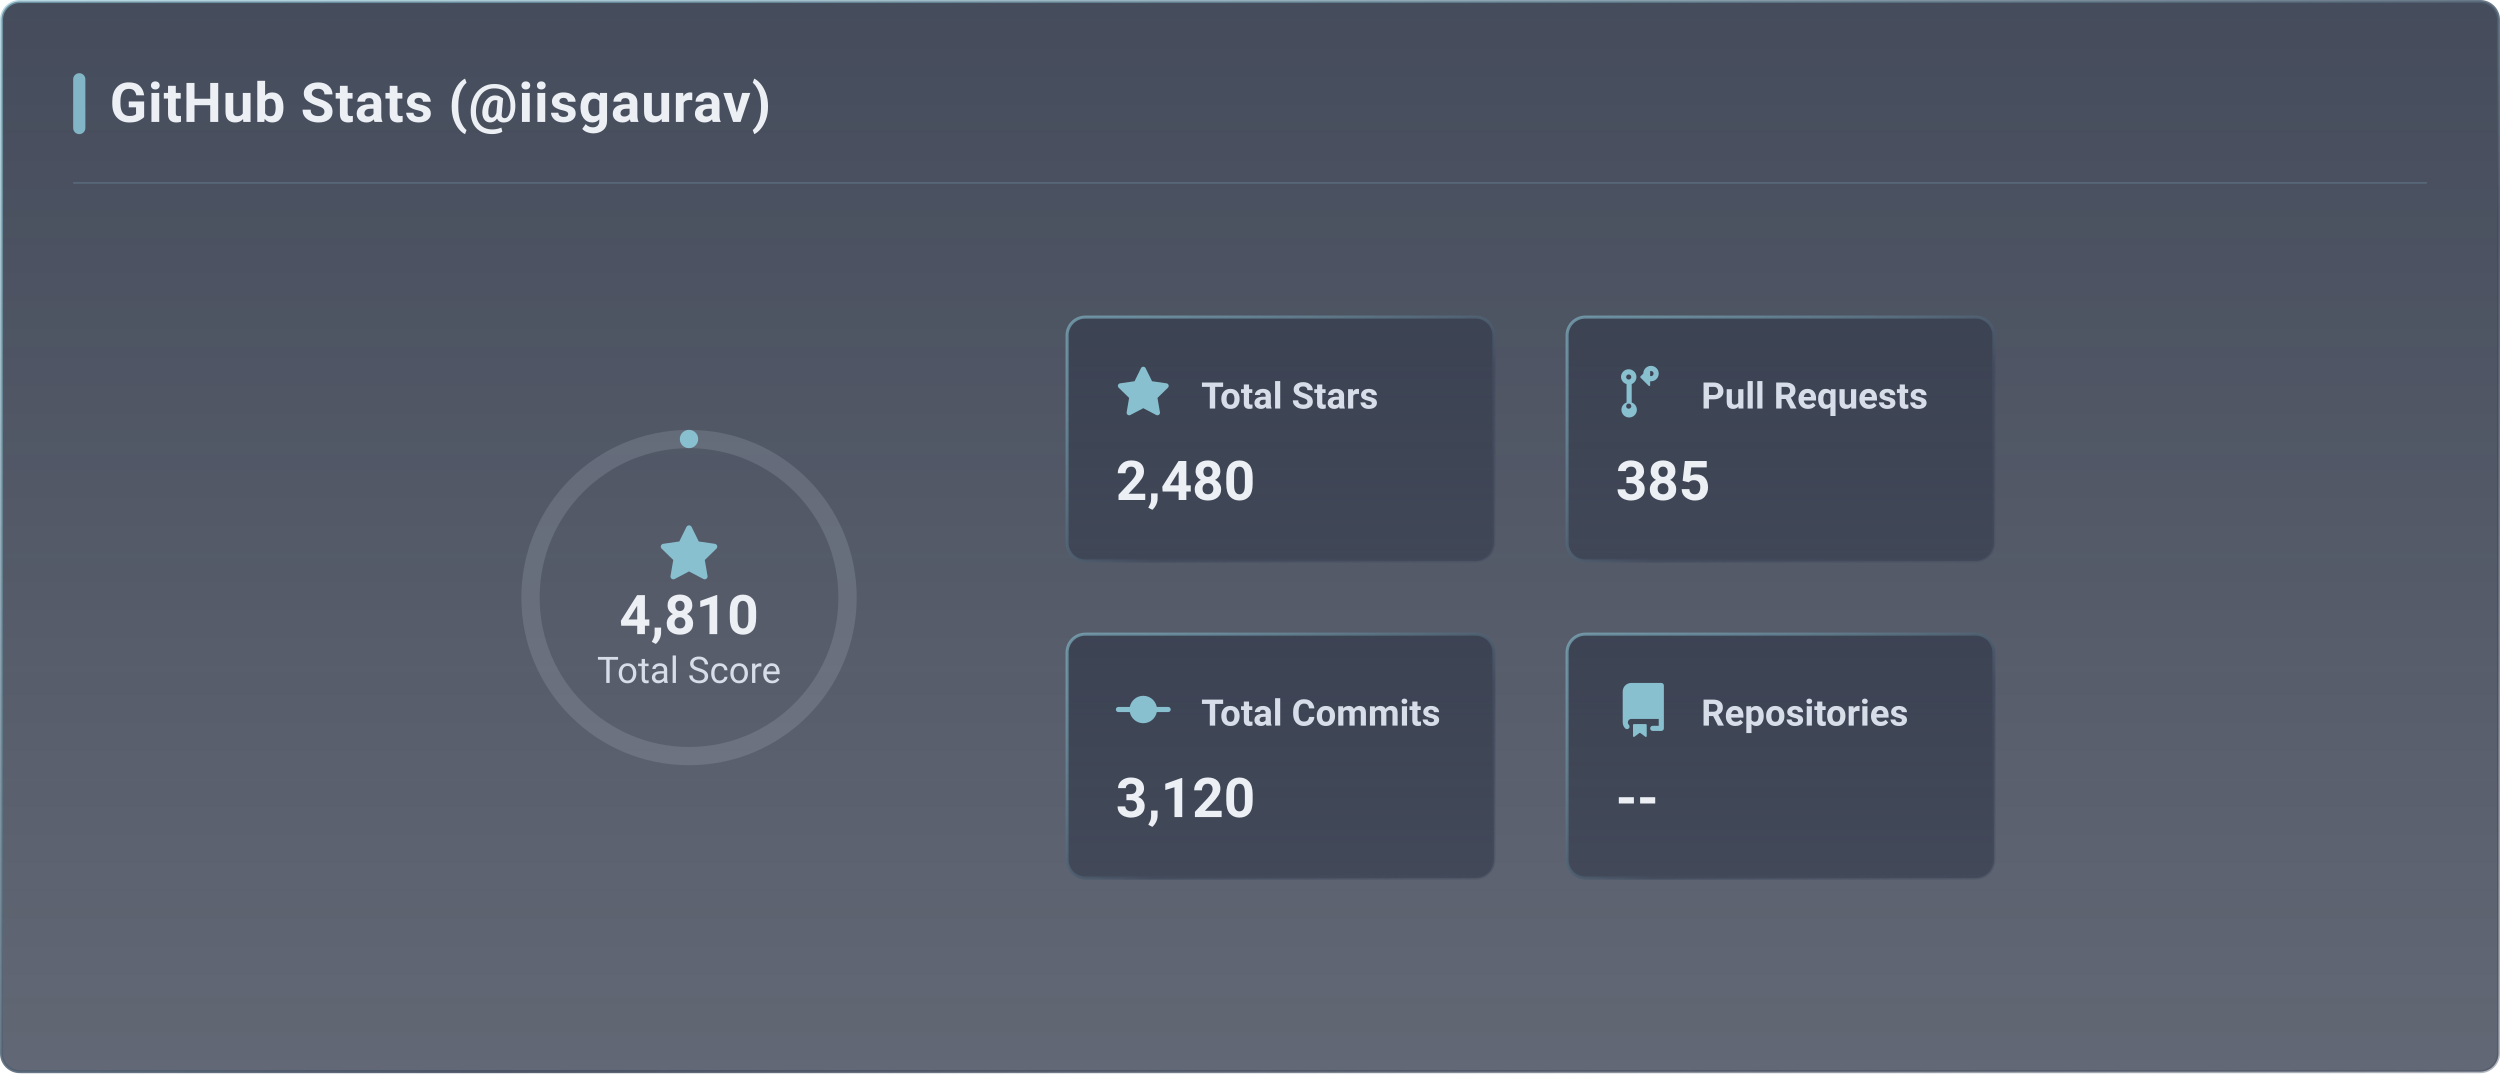
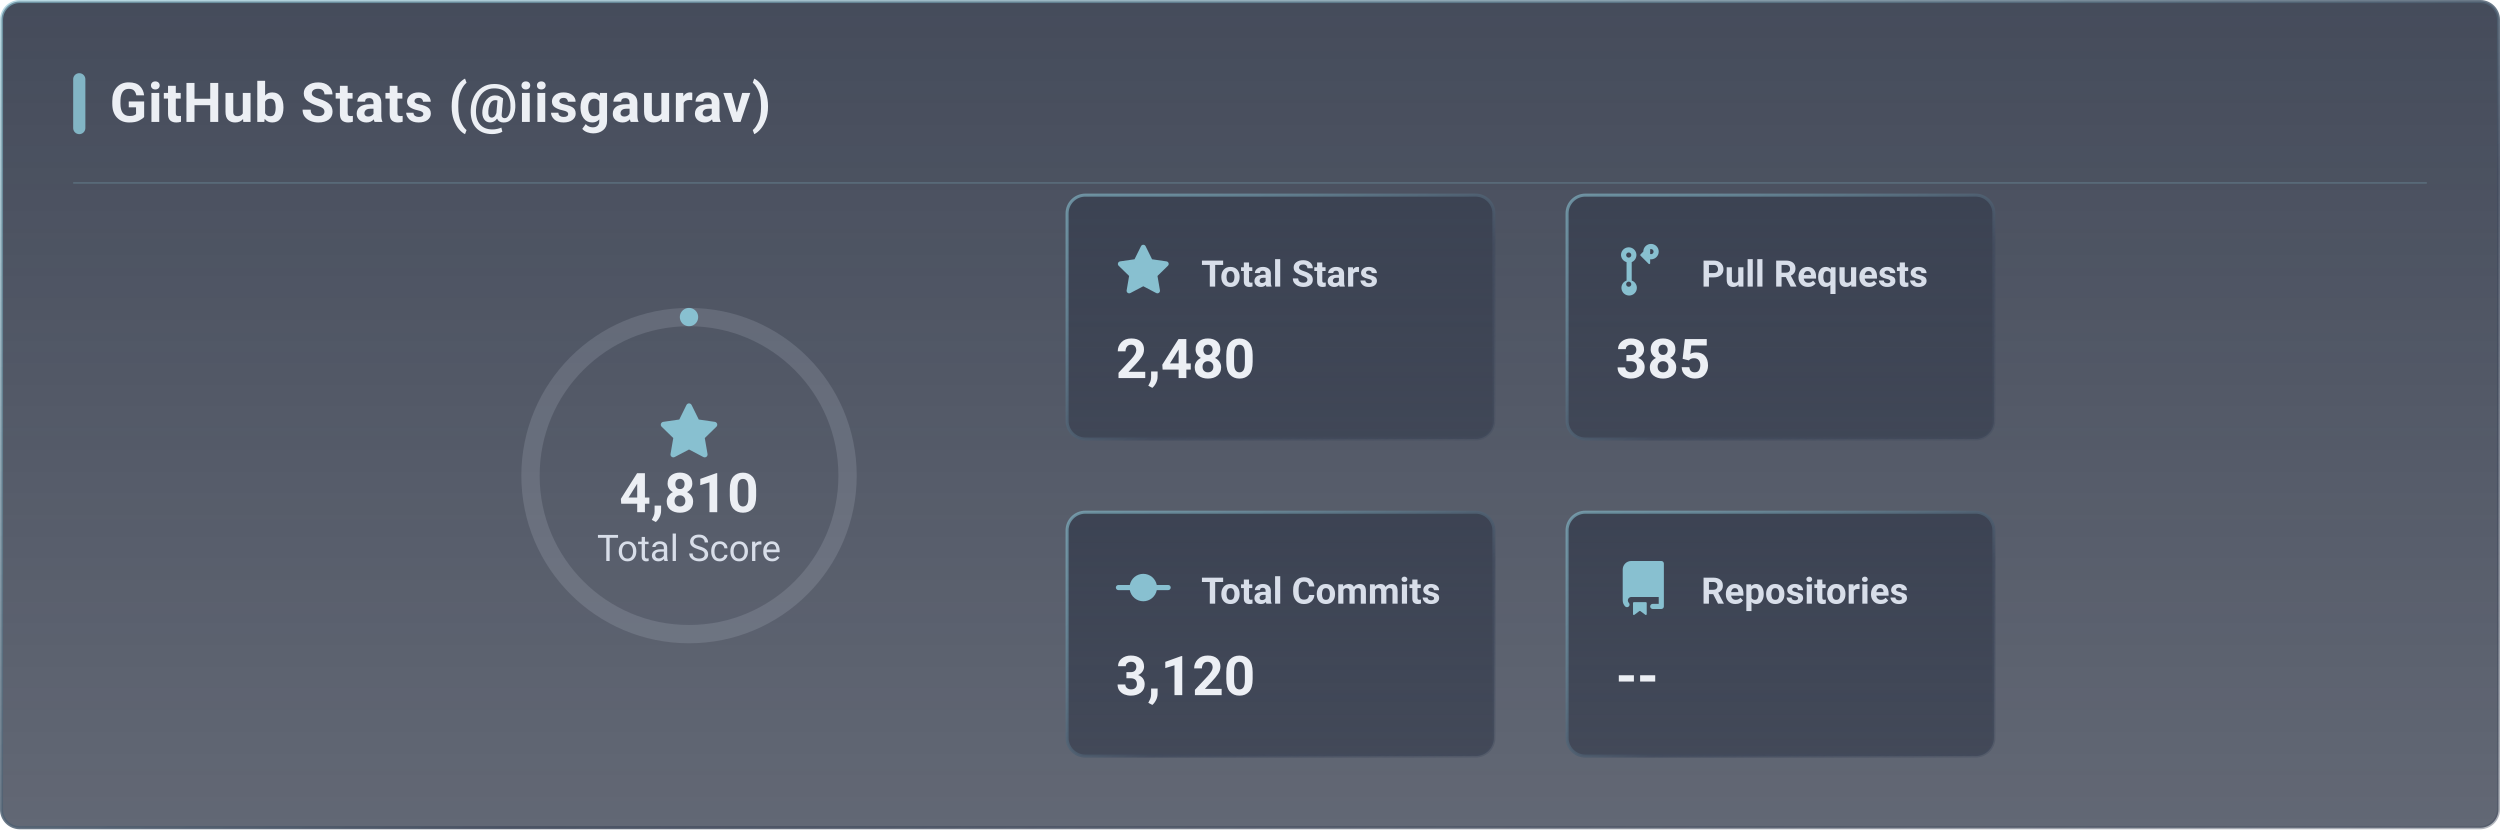
- <svg xmlns="http://www.w3.org/2000/svg" width="820" height="352" viewBox="0 0 820 352" role="img">
+ <svg xmlns="http://www.w3.org/2000/svg" width="820" height="272" viewBox="0 0 820 272" role="img">
  <defs>
    <linearGradient id="pf-progress-grad" x1="0%" y1="0%" x2="100%" y2="0%">
      <stop offset="0%" stop-color="#88C0D0" stop-opacity="0.75" />
      <stop offset="70%" stop-color="#88C0D0" />
      <stop offset="100%" stop-color="#B48EAD" stop-opacity="0.9" />
    </linearGradient>
    <linearGradient id="pf-card-border" x1="0%" y1="0%" x2="100%" y2="100%">
      <stop offset="0%" stop-color="#88C0D0" stop-opacity="0.6" />
      <stop offset="60%" stop-color="#434C5E" stop-opacity="0.9" />
      <stop offset="100%" stop-color="#434C5E" stop-opacity="0.4" />
    </linearGradient>
    <linearGradient id="pf-card-bg" x1="0%" y1="0%" x2="0%" y2="100%">
      <stop offset="0%" stop-color="#3B4252" stop-opacity="0.95" />
      <stop offset="100%" stop-color="#3B4252" stop-opacity="0.8" />
    </linearGradient>
    <linearGradient id="pf-card-gradient" x1="0%" y1="0%" x2="100%" y2="0%">
      <stop offset="0%" stop-color="#3b0918" />
      <stop offset="50%" stop-color="#1e1333" />
      <stop offset="100%" stop-color="#091629" />
    </linearGradient>
    <linearGradient id="pf-track-bg" x1="0%" y1="0%" x2="100%" y2="0%">
      <stop offset="0%" stop-color="#D8DEE9" stop-opacity="0.15" />
      <stop offset="100%" stop-color="#D8DEE9" stop-opacity="0.08" />
    </linearGradient>
    <linearGradient id="pf-badge-0" x1="0%" y1="0%" x2="100%" y2="100%">
      <stop offset="0%" stop-color="#3B82F6" stop-opacity="0.25" />
      <stop offset="100%" stop-color="#3B82F6" stop-opacity="0.1" />
    </linearGradient>
    <linearGradient id="pf-badge-1" x1="0%" y1="0%" x2="100%" y2="100%">
      <stop offset="0%" stop-color="#10B981" stop-opacity="0.25" />
      <stop offset="100%" stop-color="#10B981" stop-opacity="0.1" />
    </linearGradient>
    <linearGradient id="pf-badge-2" x1="0%" y1="0%" x2="100%" y2="100%">
      <stop offset="0%" stop-color="#8B5CF6" stop-opacity="0.25" />
      <stop offset="100%" stop-color="#8B5CF6" stop-opacity="0.1" />
    </linearGradient>
    <linearGradient id="pf-badge-3" x1="0%" y1="0%" x2="100%" y2="100%">
      <stop offset="0%" stop-color="#F59E0B" stop-opacity="0.25" />
      <stop offset="100%" stop-color="#F59E0B" stop-opacity="0.1" />
    </linearGradient>
    <linearGradient id="pf-badge-4" x1="0%" y1="0%" x2="100%" y2="100%">
      <stop offset="0%" stop-color="#EF4444" stop-opacity="0.25" />
      <stop offset="100%" stop-color="#EF4444" stop-opacity="0.1" />
    </linearGradient>
    <linearGradient id="pf-badge-5" x1="0%" y1="0%" x2="100%" y2="100%">
      <stop offset="0%" stop-color="#06B6D4" stop-opacity="0.25" />
      <stop offset="100%" stop-color="#06B6D4" stop-opacity="0.1" />
    </linearGradient>
    <linearGradient id="pf-badge-6" x1="0%" y1="0%" x2="100%" y2="100%">
      <stop offset="0%" stop-color="#EC4899" stop-opacity="0.25" />
      <stop offset="100%" stop-color="#EC4899" stop-opacity="0.1" />
    </linearGradient>
    <linearGradient id="pf-badge-7" x1="0%" y1="0%" x2="100%" y2="100%">
      <stop offset="0%" stop-color="#84CC16" stop-opacity="0.25" />
      <stop offset="100%" stop-color="#84CC16" stop-opacity="0.1" />
    </linearGradient>
  </defs>
-   <svg x="0" y="0" width="820" height="352" viewBox="0 0 820 352" fill="none" role="group">
-     <rect x="0.5" y="0.5" width="819" height="351" fill="url(#pf-card-bg)" stroke="url(#pf-card-border)" stroke-width="1" rx="6" />
+   <svg x="0" y="0" width="820" height="272" viewBox="0 0 820 272" fill="none" role="group">
+     <rect x="0.5" y="0.5" width="819" height="271" fill="url(#pf-card-bg)" stroke="url(#pf-card-border)" stroke-width="1" rx="6" />
    <rect x="24" y="24" width="4" height="20" rx="2" fill="#88C0D0" opacity="0.9" />
    <text x="36" y="40" font-family="system-ui, -apple-system, BlinkMacSystemFont, 'Segoe UI', Roboto, Helvetica, Arial, sans-serif" font-size="18" font-weight="700" fill="#ECEFF4" letter-spacing="0.3">GitHub Stats (@iisgaurav)</text>
    <line x1="24" y1="60" x2="796" y2="60" stroke="#88C0D0" stroke-width="0.5" stroke-opacity="0.25" />
    <g>
-       <circle cx="226.0" cy="196.0" r="52.0" fill="none" stroke="#D8DEE9" stroke-width="6" stroke-opacity="0.15" />
-       <circle cx="226.0" cy="196.0" r="52.0" fill="none" stroke="#88C0D0" stroke-width="6" stroke-dasharray="326.725" stroke-dashoffset="326.725" transform="rotate(-90 226.0 196.0)" stroke-linecap="round">
+       <circle cx="226.0" cy="156.0" r="52.0" fill="none" stroke="#D8DEE9" stroke-width="6" stroke-opacity="0.15" />
+       <circle cx="226.0" cy="156.0" r="52.0" fill="none" stroke="#88C0D0" stroke-width="6" stroke-dasharray="326.725" stroke-dashoffset="326.725" transform="rotate(-90 226.0 156.0)" stroke-linecap="round">
        <animate attributeName="stroke-dashoffset" from="326.725" to="0.0" dur="1s" fill="freeze" calcMode="spline" keySplines="0.4 0 0.2 1" />
      </circle>
-       <svg x="216.0" y="172.0" width="20" height="20" viewBox="0 0 16 16" fill="#88C0D0">
+       <svg x="216.0" y="132.0" width="20" height="20" viewBox="0 0 16 16" fill="#88C0D0">
        <path d="M8 .25a.75.75 0 01.673.418l1.882 3.815 4.21.612a.75.75 0 01.416 1.279l-3.046 2.97.719 4.192a.75.75 0 01-1.088.791L8 12.347l-3.766 1.98a.75.75 0 01-1.088-.79l.72-4.194L.818 6.374a.75.75 0 01.416-1.28l4.21-.611L7.327.668A.75.75 0 018 .25z" />
      </svg>
-       <text x="226.0" y="208.0" font-family="system-ui, -apple-system, BlinkMacSystemFont, 'Segoe UI', Roboto, Helvetica, Arial, sans-serif" font-size="18" font-weight="700" fill="#ECEFF4" text-anchor="middle">4,810</text>
-       <text x="226.0" y="224.0" font-family="system-ui, -apple-system, BlinkMacSystemFont, 'Segoe UI', Roboto, Helvetica, Arial, sans-serif" font-size="12" fill="#D8DEE9" text-anchor="middle">Total Score</text>
+       <text x="226.0" y="168.0" font-family="system-ui, -apple-system, BlinkMacSystemFont, 'Segoe UI', Roboto, Helvetica, Arial, sans-serif" font-size="18" font-weight="700" fill="#ECEFF4" text-anchor="middle">4,810</text>
+       <text x="226.0" y="184.0" font-family="system-ui, -apple-system, BlinkMacSystemFont, 'Segoe UI', Roboto, Helvetica, Arial, sans-serif" font-size="12" fill="#D8DEE9" text-anchor="middle">Total Score</text>
    </g>
    <g>
-       <rect x="350" y="104" width="140" height="80" fill="url(#pf-card-bg)" stroke="url(#pf-card-border)" stroke-width="1" rx="6" />
-       <svg x="366" y="120" width="18" height="18" viewBox="0 0 16 16" fill="#88C0D0">
+       <rect x="350" y="64" width="140" height="80" fill="url(#pf-card-bg)" stroke="url(#pf-card-border)" stroke-width="1" rx="6" />
+       <svg x="366" y="80" width="18" height="18" viewBox="0 0 16 16" fill="#88C0D0">
        <path d="M8 .25a.75.75 0 01.673.418l1.882 3.815 4.21.612a.75.75 0 01.416 1.279l-3.046 2.97.719 4.192a.75.75 0 01-1.088.791L8 12.347l-3.766 1.98a.75.75 0 01-1.088-.79l.72-4.194L.818 6.374a.75.75 0 01.416-1.28l4.21-.611L7.327.668A.75.75 0 018 .25z" />
      </svg>
-       <text x="394" y="134" font-family="system-ui, -apple-system, BlinkMacSystemFont, 'Segoe UI', Roboto, Helvetica, Arial, sans-serif" font-size="12" fill="#D8DEE9" font-weight="600">Total Stars</text>
-       <text x="366" y="164" font-family="system-ui, -apple-system, BlinkMacSystemFont, 'Segoe UI', Roboto, Helvetica, Arial, sans-serif" font-size="18" font-weight="700" fill="#ECEFF4">2,480</text>
+       <text x="394" y="94" font-family="system-ui, -apple-system, BlinkMacSystemFont, 'Segoe UI', Roboto, Helvetica, Arial, sans-serif" font-size="12" fill="#D8DEE9" font-weight="600">Total Stars</text>
+       <text x="366" y="124" font-family="system-ui, -apple-system, BlinkMacSystemFont, 'Segoe UI', Roboto, Helvetica, Arial, sans-serif" font-size="18" font-weight="700" fill="#ECEFF4">2,480</text>
    </g>
    <g>
-       <rect x="514" y="104" width="140" height="80" fill="url(#pf-card-bg)" stroke="url(#pf-card-border)" stroke-width="1" rx="6" />
-       <svg x="530" y="120" width="18" height="18" viewBox="0 0 16 16" fill="#88C0D0">
+       <rect x="514" y="64" width="140" height="80" fill="url(#pf-card-bg)" stroke="url(#pf-card-border)" stroke-width="1" rx="6" />
+       <svg x="530" y="80" width="18" height="18" viewBox="0 0 16 16" fill="#88C0D0">
        <path d="M7.177 3.073L9.573.677A.25.25 0 0110 .854v4.792a.25.25 0 01-.427.177L7.177 3.427a.25.25 0 010-.354zM3.75 2.5a.75.75 0 100 1.5.75.75 0 000-1.5zm-2.25.75a2.25 2.25 0 113.125 2.066v5.368a2.25 2.25 0 11-1.5 0V5.316A2.25 2.25 0 011.5 3.25zm2.25 9.25a.75.75 0 100-1.5.75.75 0 000 1.5zm6.5-12.5a2.25 2.25 0 110 4.5 2.25 2.25 0 010-4.5zm0 1.5a.75.75 0 100 1.5.75.75 0 000-1.5z" />
      </svg>
-       <text x="558" y="134" font-family="system-ui, -apple-system, BlinkMacSystemFont, 'Segoe UI', Roboto, Helvetica, Arial, sans-serif" font-size="12" fill="#D8DEE9" font-weight="600">Pull Requests</text>
-       <text x="530" y="164" font-family="system-ui, -apple-system, BlinkMacSystemFont, 'Segoe UI', Roboto, Helvetica, Arial, sans-serif" font-size="18" font-weight="700" fill="#ECEFF4">385</text>
+       <text x="558" y="94" font-family="system-ui, -apple-system, BlinkMacSystemFont, 'Segoe UI', Roboto, Helvetica, Arial, sans-serif" font-size="12" fill="#D8DEE9" font-weight="600">Pull Requests</text>
+       <text x="530" y="124" font-family="system-ui, -apple-system, BlinkMacSystemFont, 'Segoe UI', Roboto, Helvetica, Arial, sans-serif" font-size="18" font-weight="700" fill="#ECEFF4">385</text>
    </g>
    <g>
-       <rect x="350" y="208" width="140" height="80" fill="url(#pf-card-bg)" stroke="url(#pf-card-border)" stroke-width="1" rx="6" />
-       <svg x="366" y="224" width="18" height="18" viewBox="0 0 16 16" fill="#88C0D0">
+       <rect x="350" y="168" width="140" height="80" fill="url(#pf-card-bg)" stroke="url(#pf-card-border)" stroke-width="1" rx="6" />
+       <svg x="366" y="184" width="18" height="18" viewBox="0 0 16 16" fill="#88C0D0">
        <path d="M10.5 7.75a2.5 2.5 0 11-5 0 2.5 2.5 0 015 0zm1.43.75a4.002 4.002 0 01-7.86 0H.75a.75.75 0 110-1.5h3.32a4.001 4.001 0 017.86 0h3.32a.75.75 0 110 1.5h-3.32z" />
      </svg>
-       <text x="394" y="238" font-family="system-ui, -apple-system, BlinkMacSystemFont, 'Segoe UI', Roboto, Helvetica, Arial, sans-serif" font-size="12" fill="#D8DEE9" font-weight="600">Total Commits</text>
-       <text x="366" y="268" font-family="system-ui, -apple-system, BlinkMacSystemFont, 'Segoe UI', Roboto, Helvetica, Arial, sans-serif" font-size="18" font-weight="700" fill="#ECEFF4">3,120</text>
+       <text x="394" y="198" font-family="system-ui, -apple-system, BlinkMacSystemFont, 'Segoe UI', Roboto, Helvetica, Arial, sans-serif" font-size="12" fill="#D8DEE9" font-weight="600">Total Commits</text>
+       <text x="366" y="228" font-family="system-ui, -apple-system, BlinkMacSystemFont, 'Segoe UI', Roboto, Helvetica, Arial, sans-serif" font-size="18" font-weight="700" fill="#ECEFF4">3,120</text>
    </g>
    <g>
-       <rect x="514" y="208" width="140" height="80" fill="url(#pf-card-bg)" stroke="url(#pf-card-border)" stroke-width="1" rx="6" />
-       <svg x="530" y="224" width="18" height="18" viewBox="0 0 16 16" fill="#88C0D0">
+       <rect x="514" y="168" width="140" height="80" fill="url(#pf-card-bg)" stroke="url(#pf-card-border)" stroke-width="1" rx="6" />
+       <svg x="530" y="184" width="18" height="18" viewBox="0 0 16 16" fill="#88C0D0">
        <path d="M2 2.5A2.5 2.5 0 014.5 0h8.75a.75.75 0 01.75.75v12.5a.75.75 0 01-.75.75h-2.5a.75.75 0 110-1.5h1.75v-2h-8a1 1 0 00-.714 1.7.75.75 0 01-1.072 1.05A2.495 2.495 0 012 11.5v-9zm10.5-1V9h-8c-.356 0-.694.074-1 .208V2.5a1 1 0 011-1h8zM5 12.25v3.25a.25.25 0 00.4.2l1.45-1.087a.25.25 0 01.3 0L8.6 15.7a.25.25 0 00.4-.2v-3.25a.25.25 0 00-.25-.25h-3.5a.25.25 0 00-.25.25z" />
      </svg>
-       <text x="558" y="238" font-family="system-ui, -apple-system, BlinkMacSystemFont, 'Segoe UI', Roboto, Helvetica, Arial, sans-serif" font-size="12" fill="#D8DEE9" font-weight="600">Repositories</text>
-       <text x="530" y="268" font-family="system-ui, -apple-system, BlinkMacSystemFont, 'Segoe UI', Roboto, Helvetica, Arial, sans-serif" font-size="18" font-weight="700" fill="#ECEFF4">--</text>
+       <text x="558" y="198" font-family="system-ui, -apple-system, BlinkMacSystemFont, 'Segoe UI', Roboto, Helvetica, Arial, sans-serif" font-size="12" fill="#D8DEE9" font-weight="600">Repositories</text>
+       <text x="530" y="228" font-family="system-ui, -apple-system, BlinkMacSystemFont, 'Segoe UI', Roboto, Helvetica, Arial, sans-serif" font-size="18" font-weight="700" fill="#ECEFF4">--</text>
    </g>
  </svg>
</svg>
